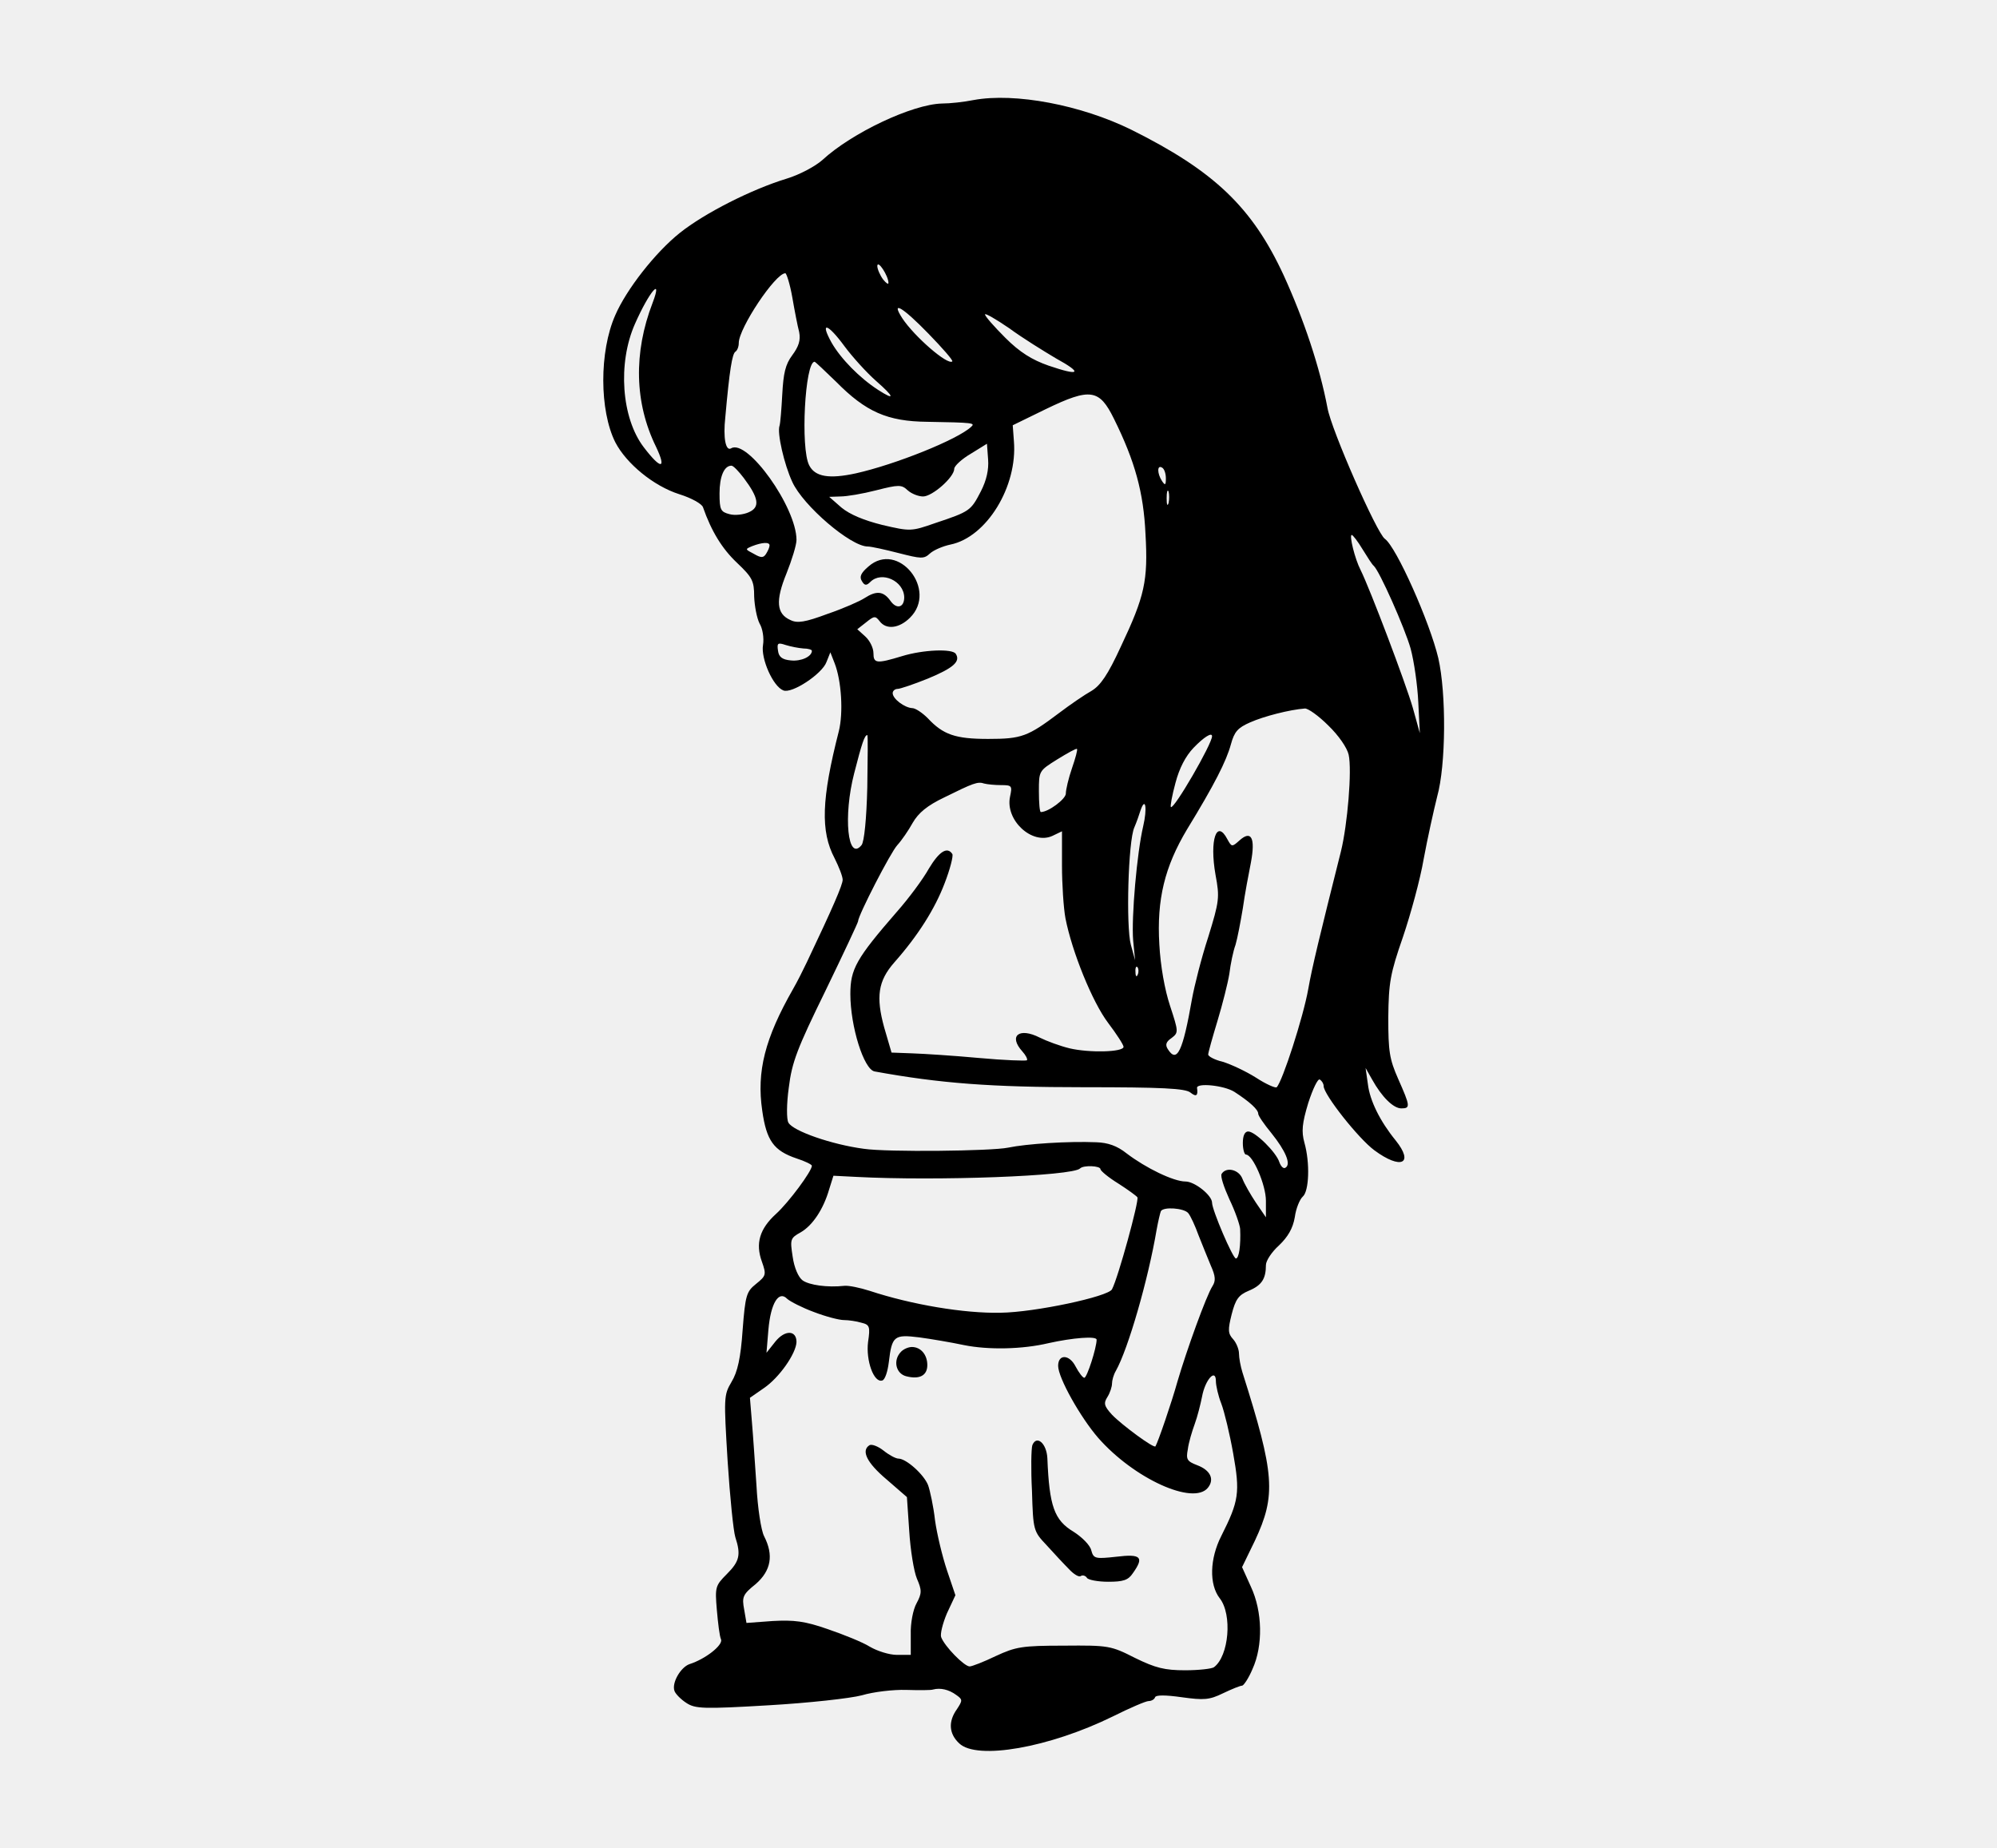
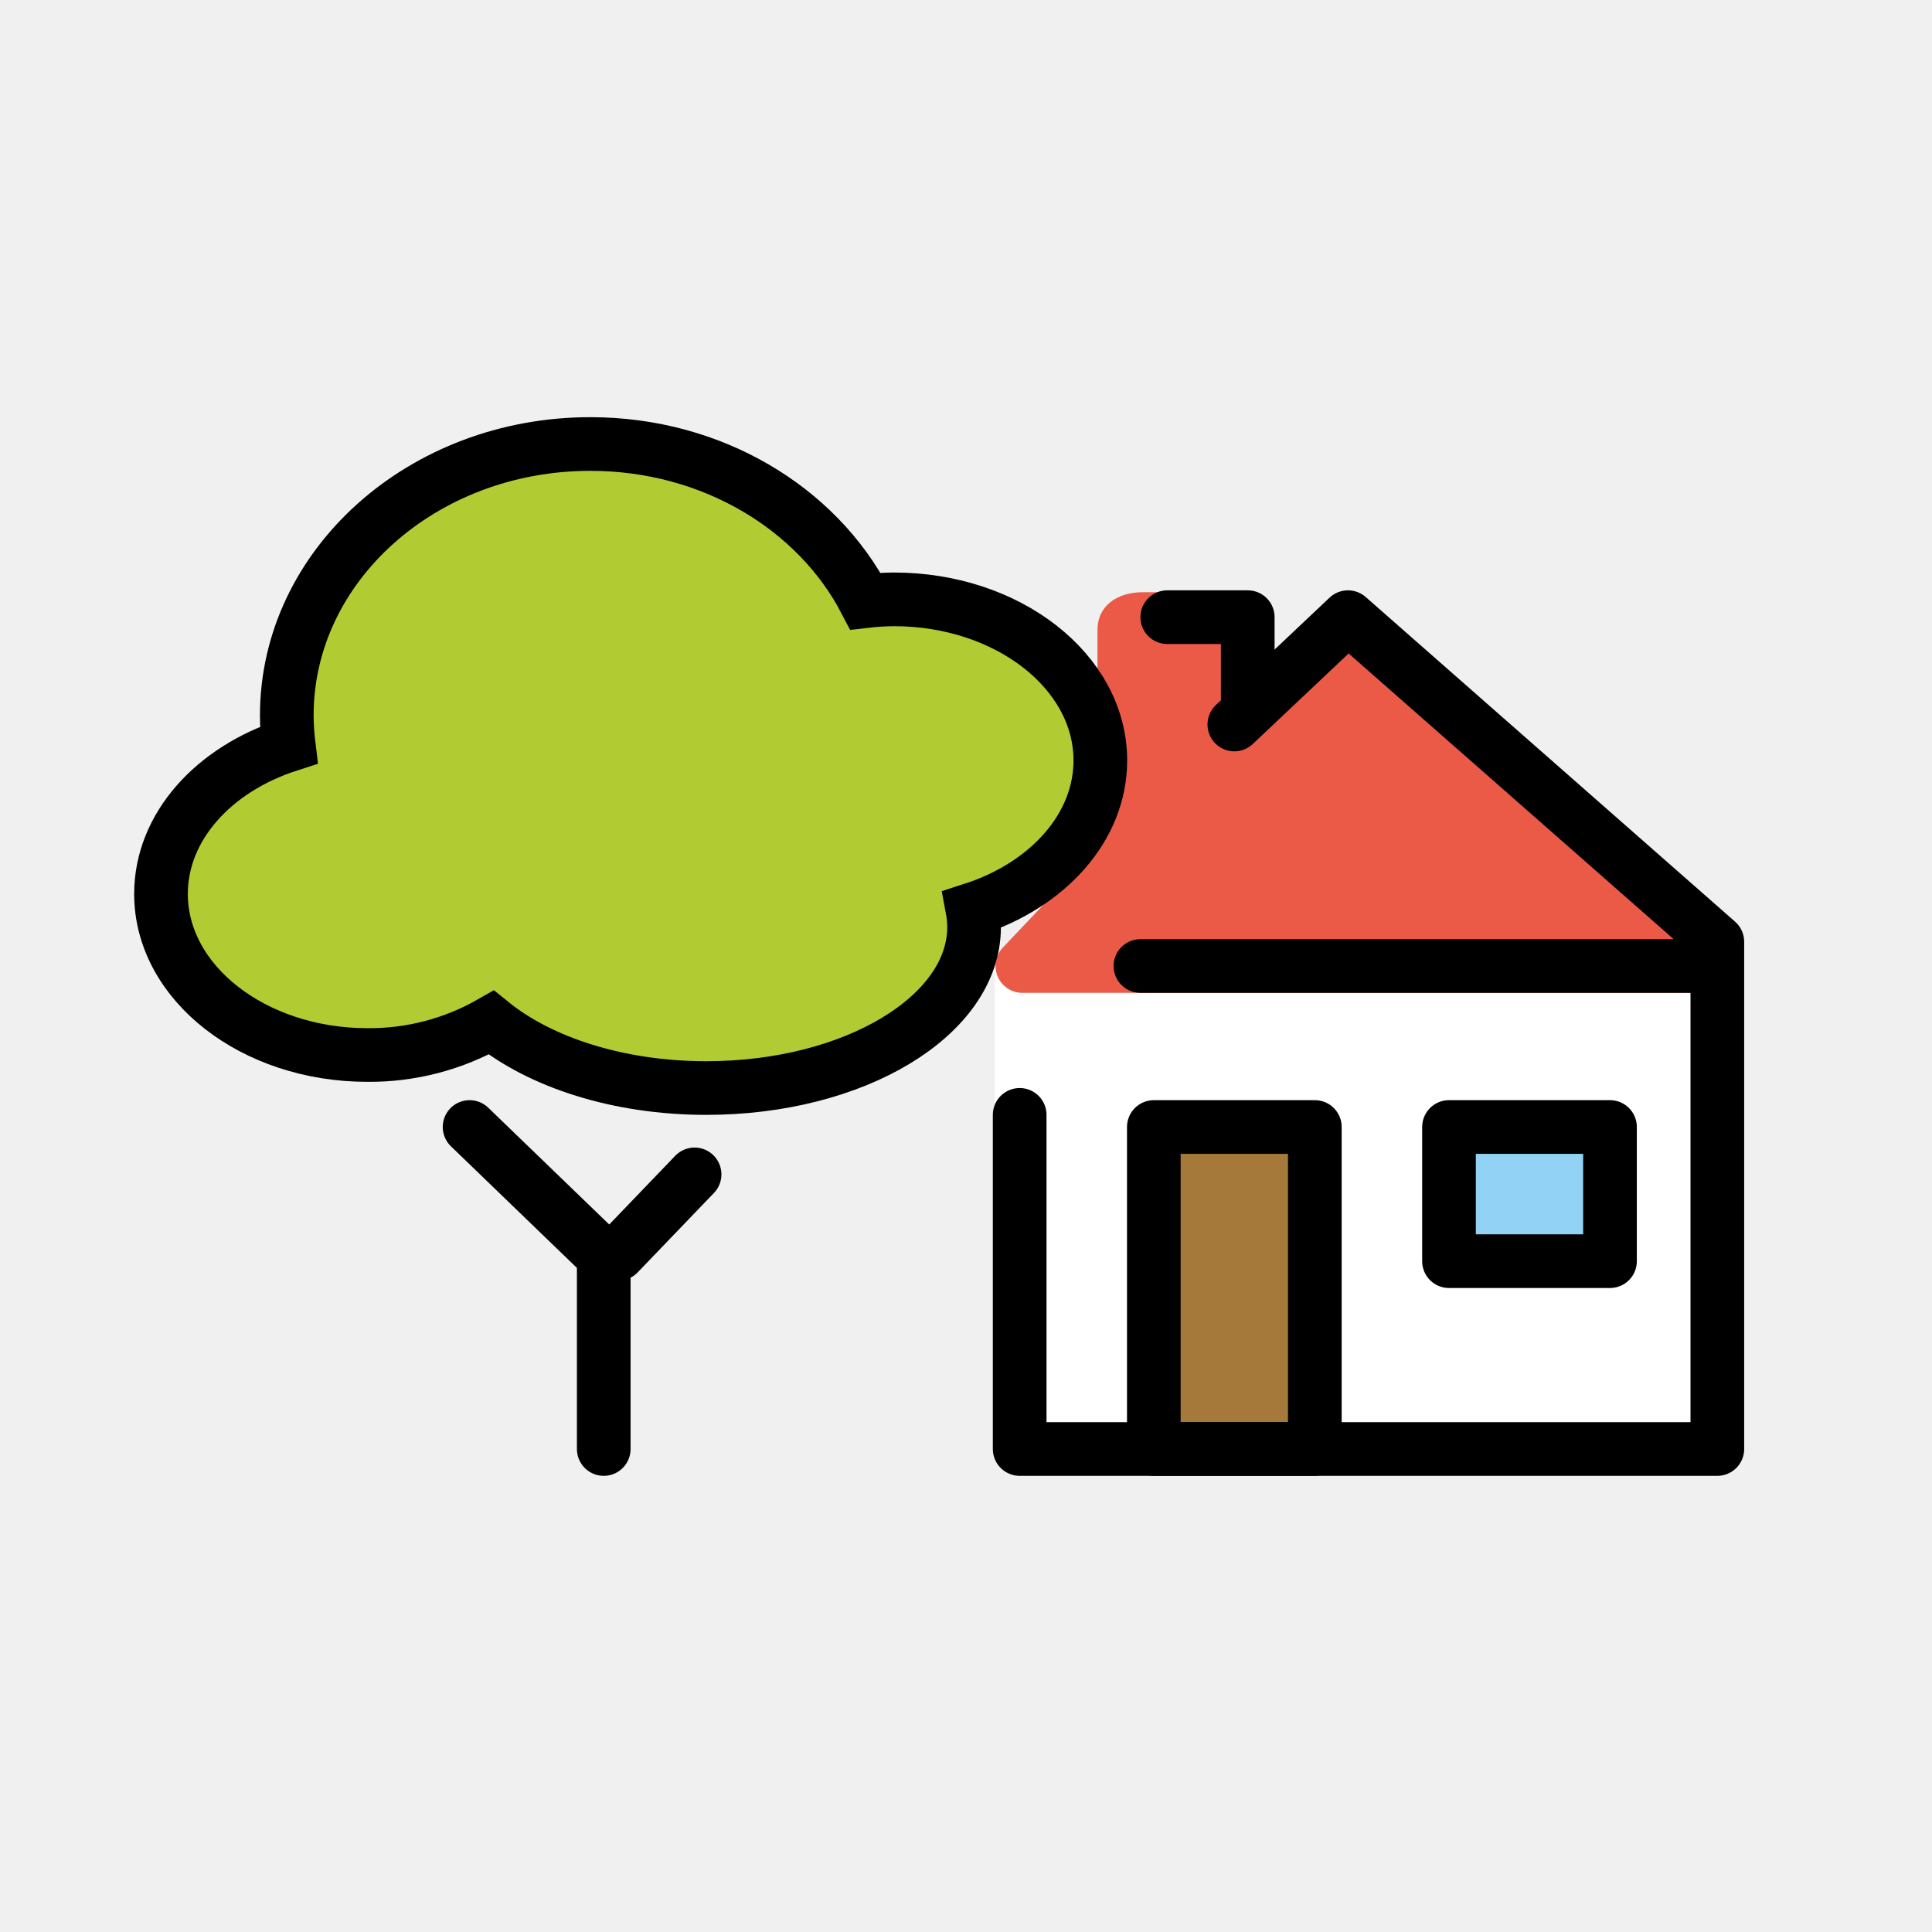
- <svg xmlns="http://www.w3.org/2000/svg" version="1.0" width="519pt" height="480pt" viewBox="0 0 519 480" preserveAspectRatio="xMidYMid meet">
-   <g transform="translate(0,480) scale(0.1,-0.1)" fill="#000000" stroke="none">
-     <path d="M2530 4540 c-25 -5 -61 -9 -82 -9 -77 -2 -234 -76 -311 -147 -18 -16 -59 -38 -92 -48 -92 -28 -214 -90 -278 -141 -64 -51 -139 -147 -168 -214 -42 -95 -41 -248 0 -330 29 -56 100 -114 166 -135 32 -10 59 -25 62 -34 22 -63 50 -108 88 -144 40 -38 45 -47 45 -88 1 -25 7 -56 14 -70 8 -13 12 -38 9 -56 -6 -35 26 -108 53 -118 22 -9 101 43 112 74 l10 25 11 -28 c18 -46 23 -129 11 -177 -45 -176 -48 -260 -11 -330 11 -22 21 -47 21 -56 0 -13 -25 -71 -93 -214 -9 -19 -25 -51 -36 -70 -73 -128 -95 -214 -80 -316 11 -78 30 -104 89 -124 22 -7 40 -16 40 -19 0 -14 -60 -95 -93 -125 -43 -39 -54 -77 -37 -124 12 -34 11 -37 -15 -58 -25 -20 -28 -29 -35 -120 -5 -72 -13 -109 -29 -135 -20 -34 -20 -40 -10 -205 6 -93 15 -182 20 -198 15 -46 11 -63 -22 -96 -30 -30 -31 -34 -26 -93 3 -34 7 -69 11 -77 5 -15 -41 -51 -82 -64 -23 -8 -47 -49 -39 -70 3 -8 17 -22 31 -31 23 -15 44 -16 213 -6 104 6 213 18 243 26 30 9 82 15 115 14 33 -1 65 -1 70 1 19 5 41 0 60 -14 17 -12 17 -14 2 -37 -23 -32 -21 -64 6 -89 46 -44 234 -11 399 70 44 22 86 40 93 40 7 0 15 4 17 10 2 6 27 6 69 0 58 -8 72 -7 107 10 23 11 45 20 50 20 4 0 17 19 27 43 28 61 26 150 -4 214 l-23 51 33 68 c56 119 52 173 -32 438 -5 16 -9 38 -9 49 0 11 -7 28 -15 37 -14 15 -14 25 -4 65 10 39 18 50 44 61 34 14 45 31 45 67 0 11 15 34 34 51 23 22 36 44 41 73 3 23 13 47 21 54 16 14 19 87 4 140 -8 29 -6 50 10 103 12 37 25 64 30 61 6 -4 10 -11 10 -17 0 -22 91 -137 132 -167 69 -51 104 -35 55 26 -40 49 -67 103 -72 146 l-6 42 17 -30 c25 -45 55 -75 76 -75 24 0 23 6 -8 76 -23 52 -26 72 -26 160 1 91 5 114 38 209 20 59 45 150 54 203 10 54 26 126 35 162 23 82 24 268 3 360 -22 93 -109 289 -139 310 -21 15 -139 283 -149 340 -20 106 -61 229 -114 345 -82 177 -181 271 -396 378 -130 64 -302 97 -410 77z m-221 -475 c0 -5 -6 -1 -14 9 -8 11 -15 27 -15 35 1 17 29 -26 29 -44z m-250 -37 c6 -35 14 -76 18 -91 4 -21 -1 -37 -18 -60 -18 -24 -23 -47 -26 -102 -2 -38 -5 -75 -7 -81 -7 -18 12 -101 33 -146 28 -62 152 -168 196 -168 9 0 45 -8 80 -17 59 -15 66 -16 82 -1 10 9 34 19 53 23 94 19 175 151 165 269 l-3 41 86 42 c116 56 139 52 177 -25 55 -111 77 -192 82 -299 7 -122 -2 -162 -64 -293 -34 -74 -53 -101 -76 -115 -18 -10 -56 -36 -85 -58 -81 -61 -97 -67 -184 -67 -85 0 -117 11 -157 54 -14 14 -32 26 -40 26 -20 1 -51 24 -51 39 0 6 6 11 13 11 6 0 42 12 79 27 65 27 85 44 72 64 -8 14 -85 11 -140 -6 -66 -20 -74 -19 -74 8 0 13 -9 32 -21 43 l-21 19 23 18 c21 17 24 17 35 3 17 -23 51 -19 79 9 73 72 -31 201 -108 133 -20 -17 -24 -27 -17 -38 7 -12 12 -12 22 -2 29 29 87 3 88 -40 0 -27 -20 -32 -36 -9 -18 25 -36 27 -67 7 -12 -8 -55 -27 -96 -41 -59 -22 -79 -25 -97 -16 -36 16 -39 50 -10 121 14 35 26 74 26 87 0 85 -128 264 -170 238 -14 -8 -21 27 -15 81 11 124 18 164 26 170 5 3 9 13 9 23 0 38 95 181 121 181 3 0 12 -28 18 -62z m-363 -15 c-50 -130 -47 -260 9 -374 28 -59 13 -60 -32 -1 -58 76 -68 218 -23 320 37 84 73 126 46 55z m717 -80 c36 -37 64 -69 62 -72 -12 -11 -99 65 -130 112 -31 48 1 29 68 -40z m331 -64 c71 -39 63 -47 -19 -19 -43 15 -75 35 -112 72 -29 29 -53 56 -53 61 0 4 28 -12 63 -36 34 -25 89 -59 121 -78z m-549 31 c20 -27 57 -68 82 -90 48 -42 50 -52 5 -23 -48 31 -97 81 -121 123 -31 56 -10 50 34 -10z m-22 -92 c77 -78 133 -103 237 -104 120 -2 125 -3 114 -13 -35 -33 -197 -98 -300 -121 -69 -15 -106 -9 -121 21 -23 44 -11 269 14 269 2 0 27 -24 56 -52z m376 -285 c-26 -50 -28 -52 -118 -82 -63 -22 -65 -22 -138 -5 -48 12 -84 27 -106 45 l-32 28 29 1 c17 0 58 7 93 16 59 15 66 15 82 0 10 -9 28 -16 40 -16 24 0 81 50 81 72 0 7 19 25 43 39 l42 26 3 -41 c2 -26 -4 -54 -19 -83z m-616 35 c39 -52 43 -76 13 -89 -13 -6 -36 -9 -50 -5 -23 6 -26 11 -26 54 0 44 12 72 31 72 5 0 19 -15 32 -32z m1097 -1 c0 -18 -2 -19 -10 -7 -13 20 -13 43 0 35 6 -3 10 -16 10 -28z m7 -64 c-3 -10 -5 -4 -5 12 0 17 2 24 5 18 2 -7 2 -21 0 -30z m504 -120 c13 -21 25 -40 29 -43 15 -13 81 -162 96 -215 9 -33 18 -96 20 -140 l4 -80 -18 65 c-19 66 -112 311 -136 359 -15 29 -30 91 -23 91 3 0 16 -17 28 -37z m-1541 10 c0 -5 -4 -14 -9 -22 -7 -11 -13 -11 -32 0 -23 12 -23 12 -4 20 26 10 45 11 45 2z m88 -268 c12 0 22 -3 22 -6 0 -15 -28 -28 -55 -25 -22 2 -31 9 -33 25 -3 20 -1 22 20 15 13 -4 33 -8 46 -9z m1364 -200 c27 -26 49 -58 53 -76 9 -40 -3 -182 -20 -251 -55 -219 -75 -301 -85 -358 -13 -73 -67 -240 -82 -255 -3 -3 -28 8 -54 25 -27 17 -66 35 -86 41 -21 5 -38 14 -38 19 0 5 11 44 24 87 13 43 27 98 31 123 3 25 10 59 16 75 5 17 13 59 19 95 5 36 15 89 21 119 12 64 1 85 -30 57 -19 -17 -20 -17 -31 3 -28 54 -47 -1 -31 -92 11 -59 10 -68 -19 -162 -18 -55 -36 -127 -42 -160 -24 -137 -39 -169 -63 -131 -7 11 -5 19 10 29 18 14 18 16 -4 83 -14 42 -25 104 -28 160 -7 117 14 202 72 299 71 116 102 177 114 221 9 33 18 43 50 57 36 16 103 33 142 36 8 1 36 -19 61 -44z m-1198 -161 c-2 -82 -8 -142 -15 -150 -36 -44 -48 75 -19 187 20 78 27 99 34 99 2 0 1 -61 0 -136z m896 133 c0 -20 -99 -191 -107 -184 -2 2 3 30 12 63 10 38 26 69 47 91 27 28 48 41 48 30z m-364 -83 c-9 -26 -16 -56 -16 -66 0 -14 -45 -48 -65 -48 -3 0 -5 24 -5 54 0 53 0 53 48 83 26 16 49 29 51 27 2 -2 -4 -24 -13 -50z m-184 -44 c28 0 29 -2 23 -30 -13 -61 57 -126 110 -102 l25 12 0 -89 c0 -48 4 -110 9 -137 17 -87 70 -218 111 -272 22 -29 40 -57 40 -62 0 -14 -89 -16 -140 -4 -25 6 -60 19 -78 28 -53 27 -82 5 -45 -36 9 -10 14 -20 12 -23 -3 -2 -59 0 -125 6 -65 6 -143 11 -173 12 l-54 2 -19 65 c-22 80 -16 121 26 169 62 70 106 140 131 206 14 36 23 71 20 76 -13 20 -34 7 -61 -38 -15 -27 -52 -77 -83 -112 -106 -122 -121 -149 -121 -214 0 -84 35 -196 63 -201 170 -31 303 -41 543 -41 204 0 265 -3 278 -14 15 -12 20 -8 17 12 -2 14 70 7 97 -10 40 -26 62 -46 62 -57 0 -5 15 -27 34 -50 37 -46 52 -81 37 -90 -5 -4 -12 3 -16 14 -8 26 -63 80 -81 80 -9 0 -14 -11 -14 -30 0 -16 4 -30 8 -30 18 0 52 -79 52 -120 l0 -43 -26 38 c-14 21 -30 49 -35 62 -9 24 -42 32 -54 13 -4 -6 6 -35 20 -66 15 -31 27 -66 28 -77 2 -43 -3 -77 -11 -77 -8 0 -62 126 -62 145 0 19 -45 55 -69 55 -31 0 -103 35 -153 73 -25 20 -49 28 -79 29 -73 3 -181 -4 -229 -14 -43 -9 -314 -12 -375 -3 -83 11 -184 46 -196 68 -5 8 -5 49 1 91 8 66 22 102 95 251 47 97 85 178 85 181 0 15 85 180 102 198 11 12 29 38 40 58 15 26 38 45 82 66 75 37 87 42 104 36 8 -2 27 -4 44 -4z m369 -107 c-16 -68 -31 -236 -26 -297 l5 -51 -11 40 c-13 48 -7 270 9 305 6 14 13 34 16 44 13 38 18 6 7 -41z m-14 -385 c-3 -8 -6 -5 -6 6 -1 11 2 17 5 13 3 -3 4 -12 1 -19z m-97 -506 c0 -4 20 -21 46 -37 25 -16 47 -32 50 -36 5 -8 -50 -209 -66 -239 -9 -19 -201 -60 -290 -61 -94 -2 -231 21 -340 57 -25 8 -54 14 -65 13 -45 -5 -92 2 -109 14 -11 8 -22 33 -26 62 -7 45 -6 48 21 63 31 18 59 60 74 112 l11 35 59 -3 c208 -11 563 2 582 22 9 9 53 7 53 -2z m228 -114 c6 -7 18 -33 27 -58 10 -25 24 -60 32 -79 12 -27 13 -39 4 -53 -16 -25 -67 -166 -91 -248 -15 -54 -50 -156 -57 -168 -3 -7 -87 55 -113 82 -21 23 -22 30 -12 46 7 11 12 27 12 35 0 8 4 23 10 33 32 57 84 237 106 367 4 22 9 43 11 48 7 12 60 8 71 -5z m-973 -257 c31 -12 66 -21 78 -21 12 0 33 -3 46 -7 21 -5 23 -10 17 -50 -6 -48 15 -107 37 -100 7 2 14 23 17 48 8 68 14 72 79 64 30 -4 83 -13 116 -20 64 -13 153 -11 220 5 63 14 125 19 125 9 0 -21 -25 -99 -32 -99 -4 0 -14 13 -23 30 -16 31 -45 32 -45 1 0 -31 58 -134 104 -187 93 -106 247 -176 285 -130 18 22 7 46 -28 59 -26 10 -29 15 -24 41 2 17 11 47 18 66 7 19 15 51 19 71 8 44 36 75 36 40 0 -11 6 -38 14 -58 8 -21 22 -79 31 -130 18 -101 15 -123 -31 -214 -30 -59 -32 -126 -4 -162 33 -42 24 -150 -15 -179 -5 -4 -39 -8 -75 -8 -53 0 -77 6 -130 32 -63 32 -69 33 -185 32 -109 0 -125 -3 -177 -27 -31 -15 -62 -27 -68 -27 -14 0 -65 52 -74 76 -3 8 4 36 15 62 l22 47 -22 65 c-12 36 -26 94 -31 130 -4 36 -13 77 -18 91 -11 28 -57 69 -77 69 -7 0 -24 9 -39 21 -14 11 -30 17 -36 14 -23 -14 -7 -46 44 -89 l53 -46 6 -88 c3 -49 12 -105 20 -124 13 -30 13 -38 -1 -64 -9 -16 -16 -52 -15 -81 l0 -53 -36 0 c-20 0 -51 10 -70 21 -19 12 -69 32 -110 46 -60 21 -88 24 -143 21 l-68 -5 -6 35 c-6 32 -4 39 30 66 40 35 47 75 22 124 -8 15 -17 74 -20 132 -4 58 -9 133 -12 167 l-5 61 36 25 c40 27 84 90 85 120 0 31 -30 32 -55 1 l-23 -29 5 60 c6 69 27 103 49 80 8 -7 39 -23 69 -34z" />
-     <path d="M2342 1288 c-22 -22 -14 -57 13 -64 35 -9 55 2 55 29 0 27 -17 47 -40 47 -9 0 -21 -5 -28 -12z" />
-     <path d="M2683 1045 c-3 -9 -4 -62 -1 -119 3 -103 4 -105 38 -141 19 -21 45 -49 58 -62 12 -13 26 -22 31 -18 5 3 12 1 16 -5 3 -5 28 -10 55 -10 39 0 52 4 64 22 30 42 22 51 -43 43 -55 -6 -59 -5 -65 17 -3 13 -24 34 -46 48 -50 30 -63 66 -68 191 -2 39 -28 61 -39 34z" />
+ <svg xmlns="http://www.w3.org/2000/svg" id="emoji" viewBox="0 0 72 72" version="1.1">
+   <g id="color">
+     <rect x="37.075" y="36.053" width="26.884" height="18.114" fill="#FFFFFF" />
+     <polygon fill="#EA5A47" stroke="#EA5A47" stroke-linecap="round" stroke-linejoin="round" stroke-miterlimit="10" stroke-width="2" points="50.235,23.2 38.1,36 63.5,36" />
+     <path fill="#EA5A47" d="M47.3,26l-6.4,6.059v-8.573c0-0.931,0.755-1.416,1.686-1.416h3.028 c0.931,0,1.686,0.485,1.686,1.416C47.3,23.486,47.3,26,47.3,26z" />
+     <rect x="43" y="42" width="6" height="12" fill="#A57939" />
+     <rect x="54" y="42" width="6" height="5" fill="#92D3F5" />
+     <path fill="#B1CC33" d="M41.006,28.339c0-3.312-3.445-6.003-7.694-6.003c-0.355,0.003-0.71,0.025-1.062,0.066 c-1.8-3.455-5.707-5.855-10.25-5.855c-6.248,0-11.312,4.529-11.312,10.114c0.001,0.369,0.025,0.738,0.07,1.104 C7.966,28.666,6,30.81,6,33.314c0,3.312,3.445,6.003,7.694,6.003c1.615,0.014,3.206-0.402,4.614-1.207 c1.818,1.477,4.726,2.438,8.015,2.438c5.511,0,9.978-2.688,9.978-6.003c-0.001-0.219-0.021-0.438-0.061-0.653 C39.036,32.99,41.006,30.845,41.006,28.339z" />
+   </g>
+   <g id="hair" />
+   <g id="skin" />
+   <g id="skin-shadow" />
+   <g id="line">
+     <polyline fill="none" stroke="#000000" stroke-linecap="round" stroke-linejoin="round" stroke-miterlimit="10" stroke-width="2" points="46,27 50.235,23 64,35.098 64,54 38,54 38,41.548" />
+     <rect x="43" y="42" width="6" height="12" fill="none" stroke="#000000" stroke-linecap="round" stroke-linejoin="round" stroke-miterlimit="10" stroke-width="2" />
+     <rect x="54" y="42" width="6" height="5" fill="none" stroke="#000000" stroke-linecap="round" stroke-linejoin="round" stroke-miterlimit="10" stroke-width="2" />
+     <polyline fill="none" stroke="#000000" stroke-linecap="round" stroke-linejoin="round" stroke-miterlimit="10" stroke-width="2" points="43.5,23 46.5,23 46.5,26" />
+     <path fill="none" stroke="#000000" stroke-miterlimit="10" stroke-width="2" d="M31.245,39.34" />
+     <polyline fill="none" stroke="#000000" stroke-linecap="round" stroke-linejoin="round" stroke-width="2" points="22.5,54 22.5,46.827 17.5,42" />
+     <line x1="23.041" x2="25.885" y1="46.727" y2="43.766" fill="none" stroke="#000000" stroke-linecap="round" stroke-linejoin="round" stroke-width="2" />
+     <path fill="none" stroke="#000000" stroke-linecap="round" stroke-miterlimit="10" stroke-width="2" d="M41.006,28.339 c0-3.312-3.445-6.003-7.694-6.003c-0.355,0.003-0.71,0.025-1.062,0.066c-1.8-3.455-5.707-5.855-10.25-5.855 c-6.248,0-11.312,4.529-11.312,10.114c0.001,0.369,0.025,0.738,0.07,1.104C7.966,28.666,6,30.81,6,33.314 c0,3.312,3.445,6.003,7.694,6.003c1.615,0.014,3.206-0.402,4.614-1.207c1.818,1.477,4.726,2.438,8.015,2.438 c5.511,0,9.978-2.688,9.978-6.003c-0.001-0.219-0.021-0.438-0.061-0.653 C39.036,32.99,41.006,30.845,41.006,28.339z" />
+     <line x1="63.5" x2="42.5" y1="36" y2="36" fill="none" stroke="#000000" stroke-linecap="round" stroke-linejoin="round" stroke-miterlimit="10" stroke-width="2" />
  </g>
</svg>
